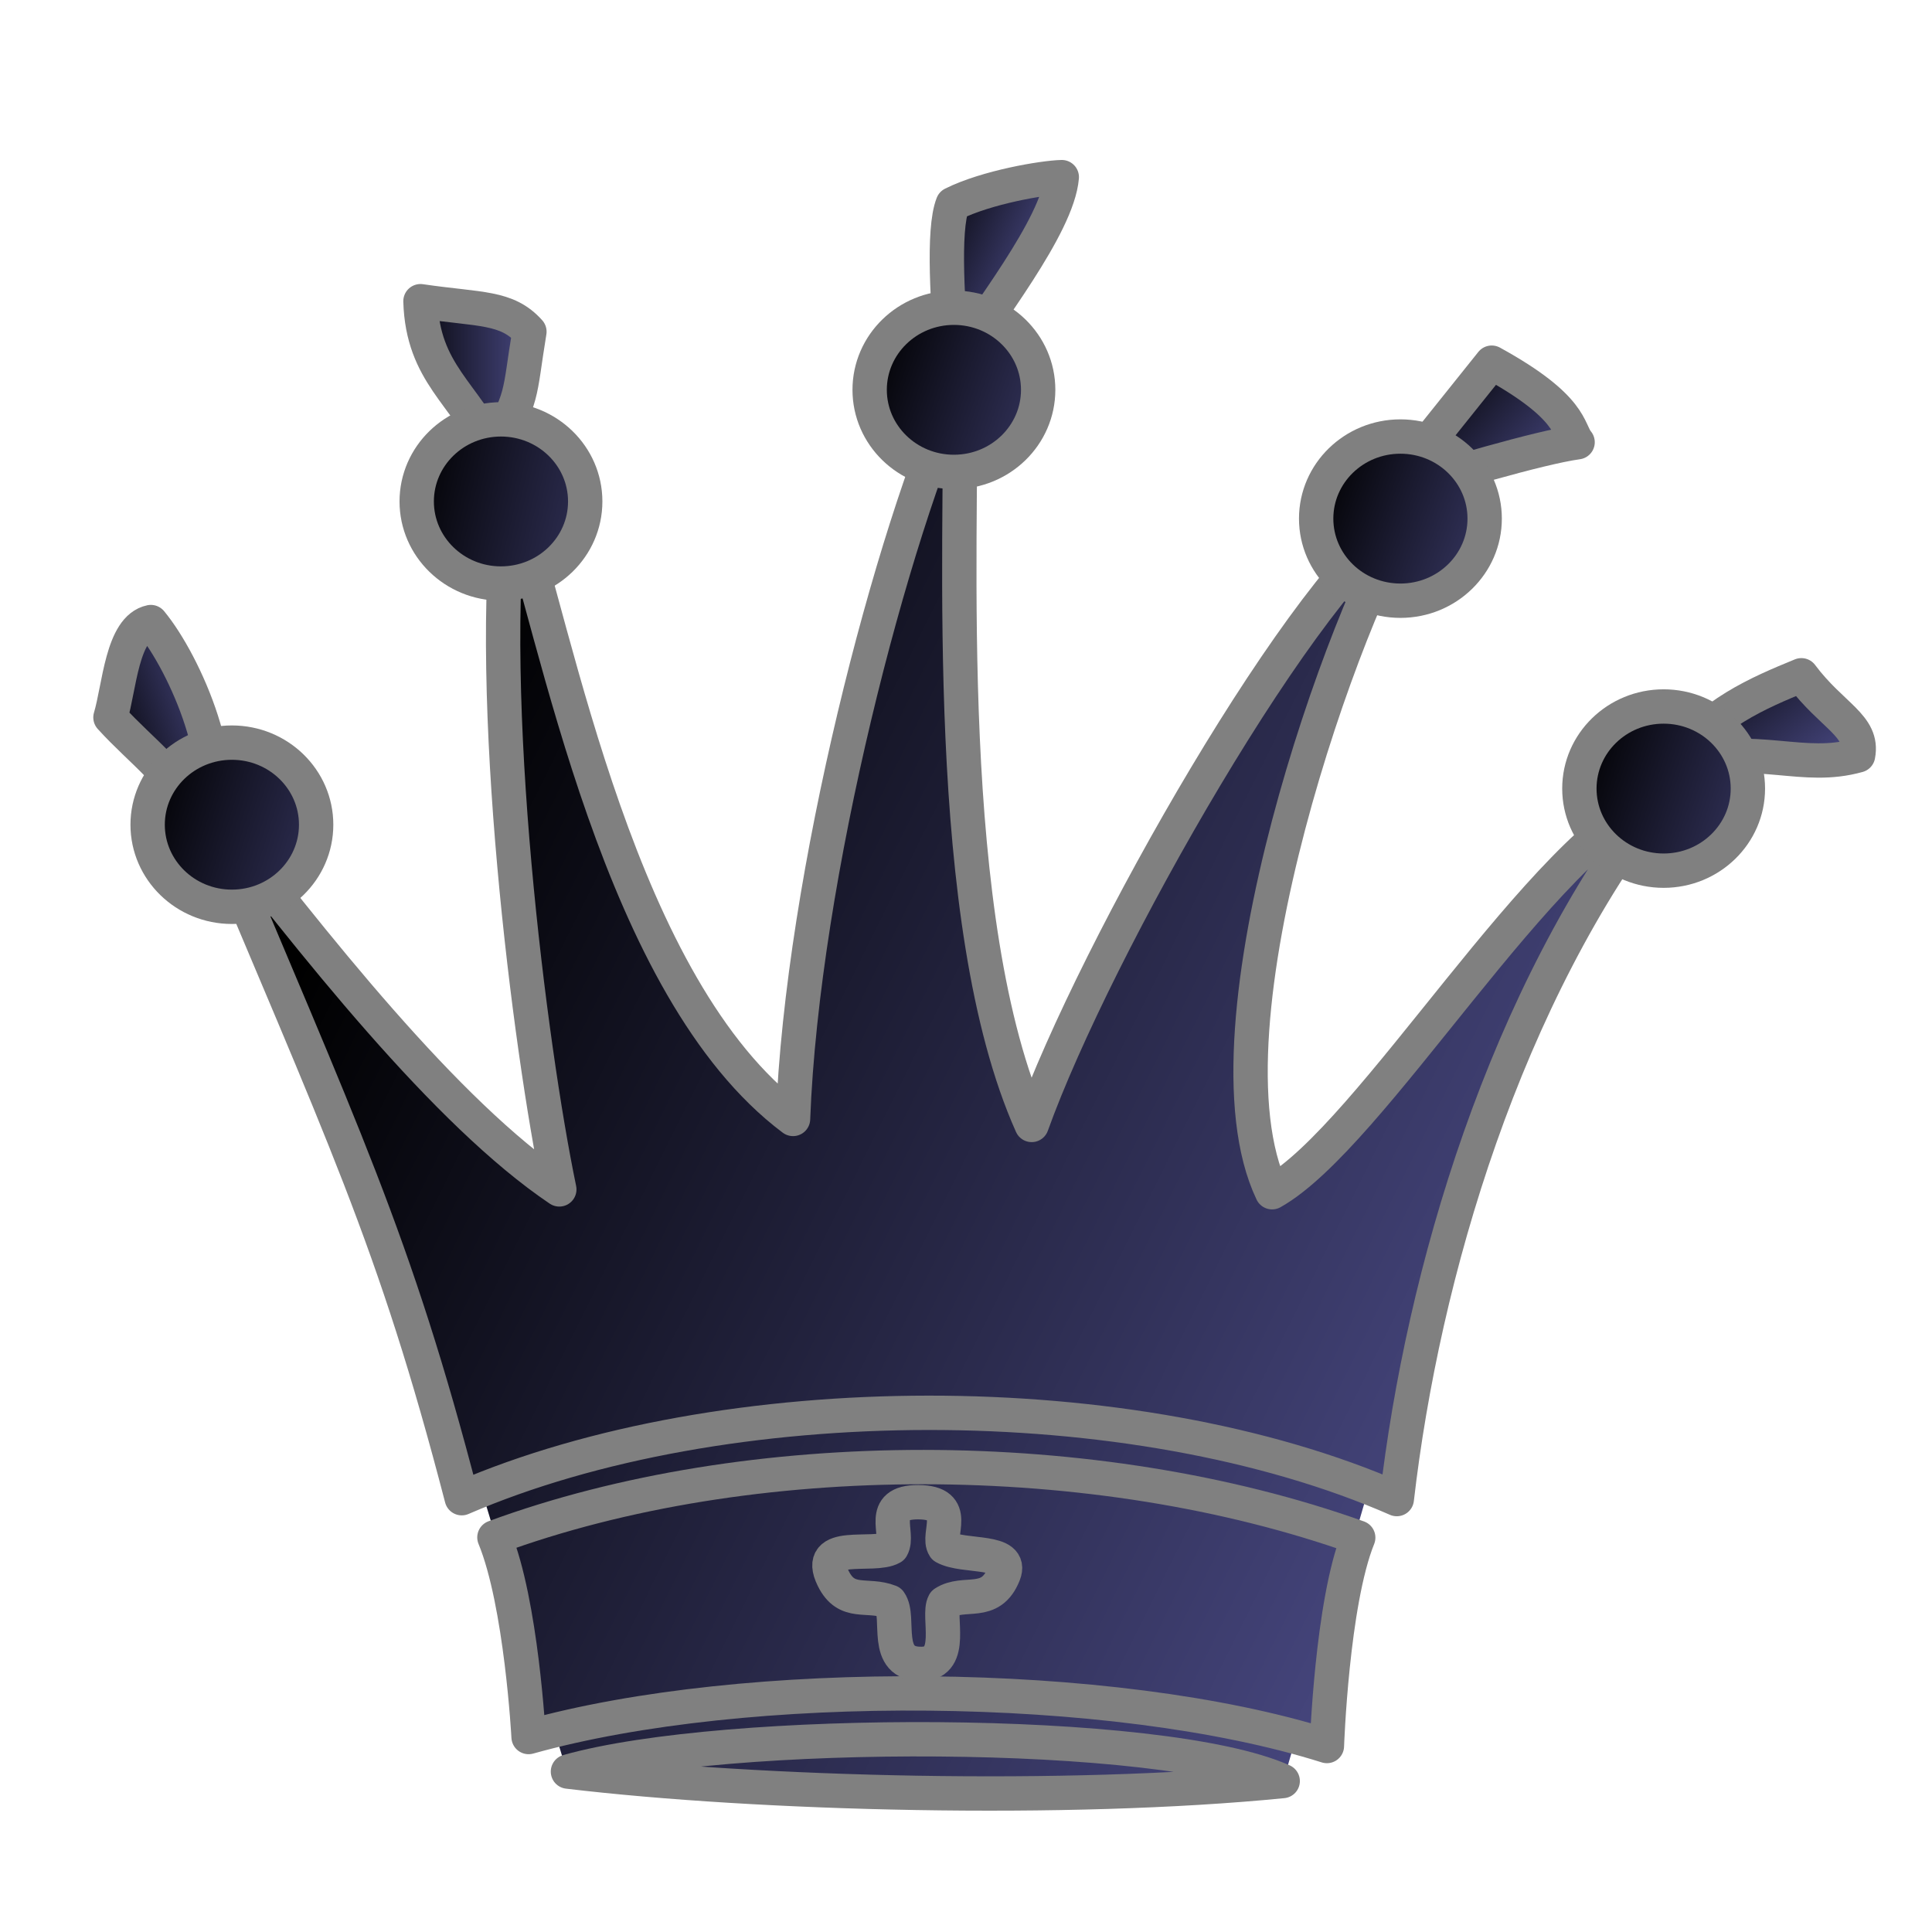
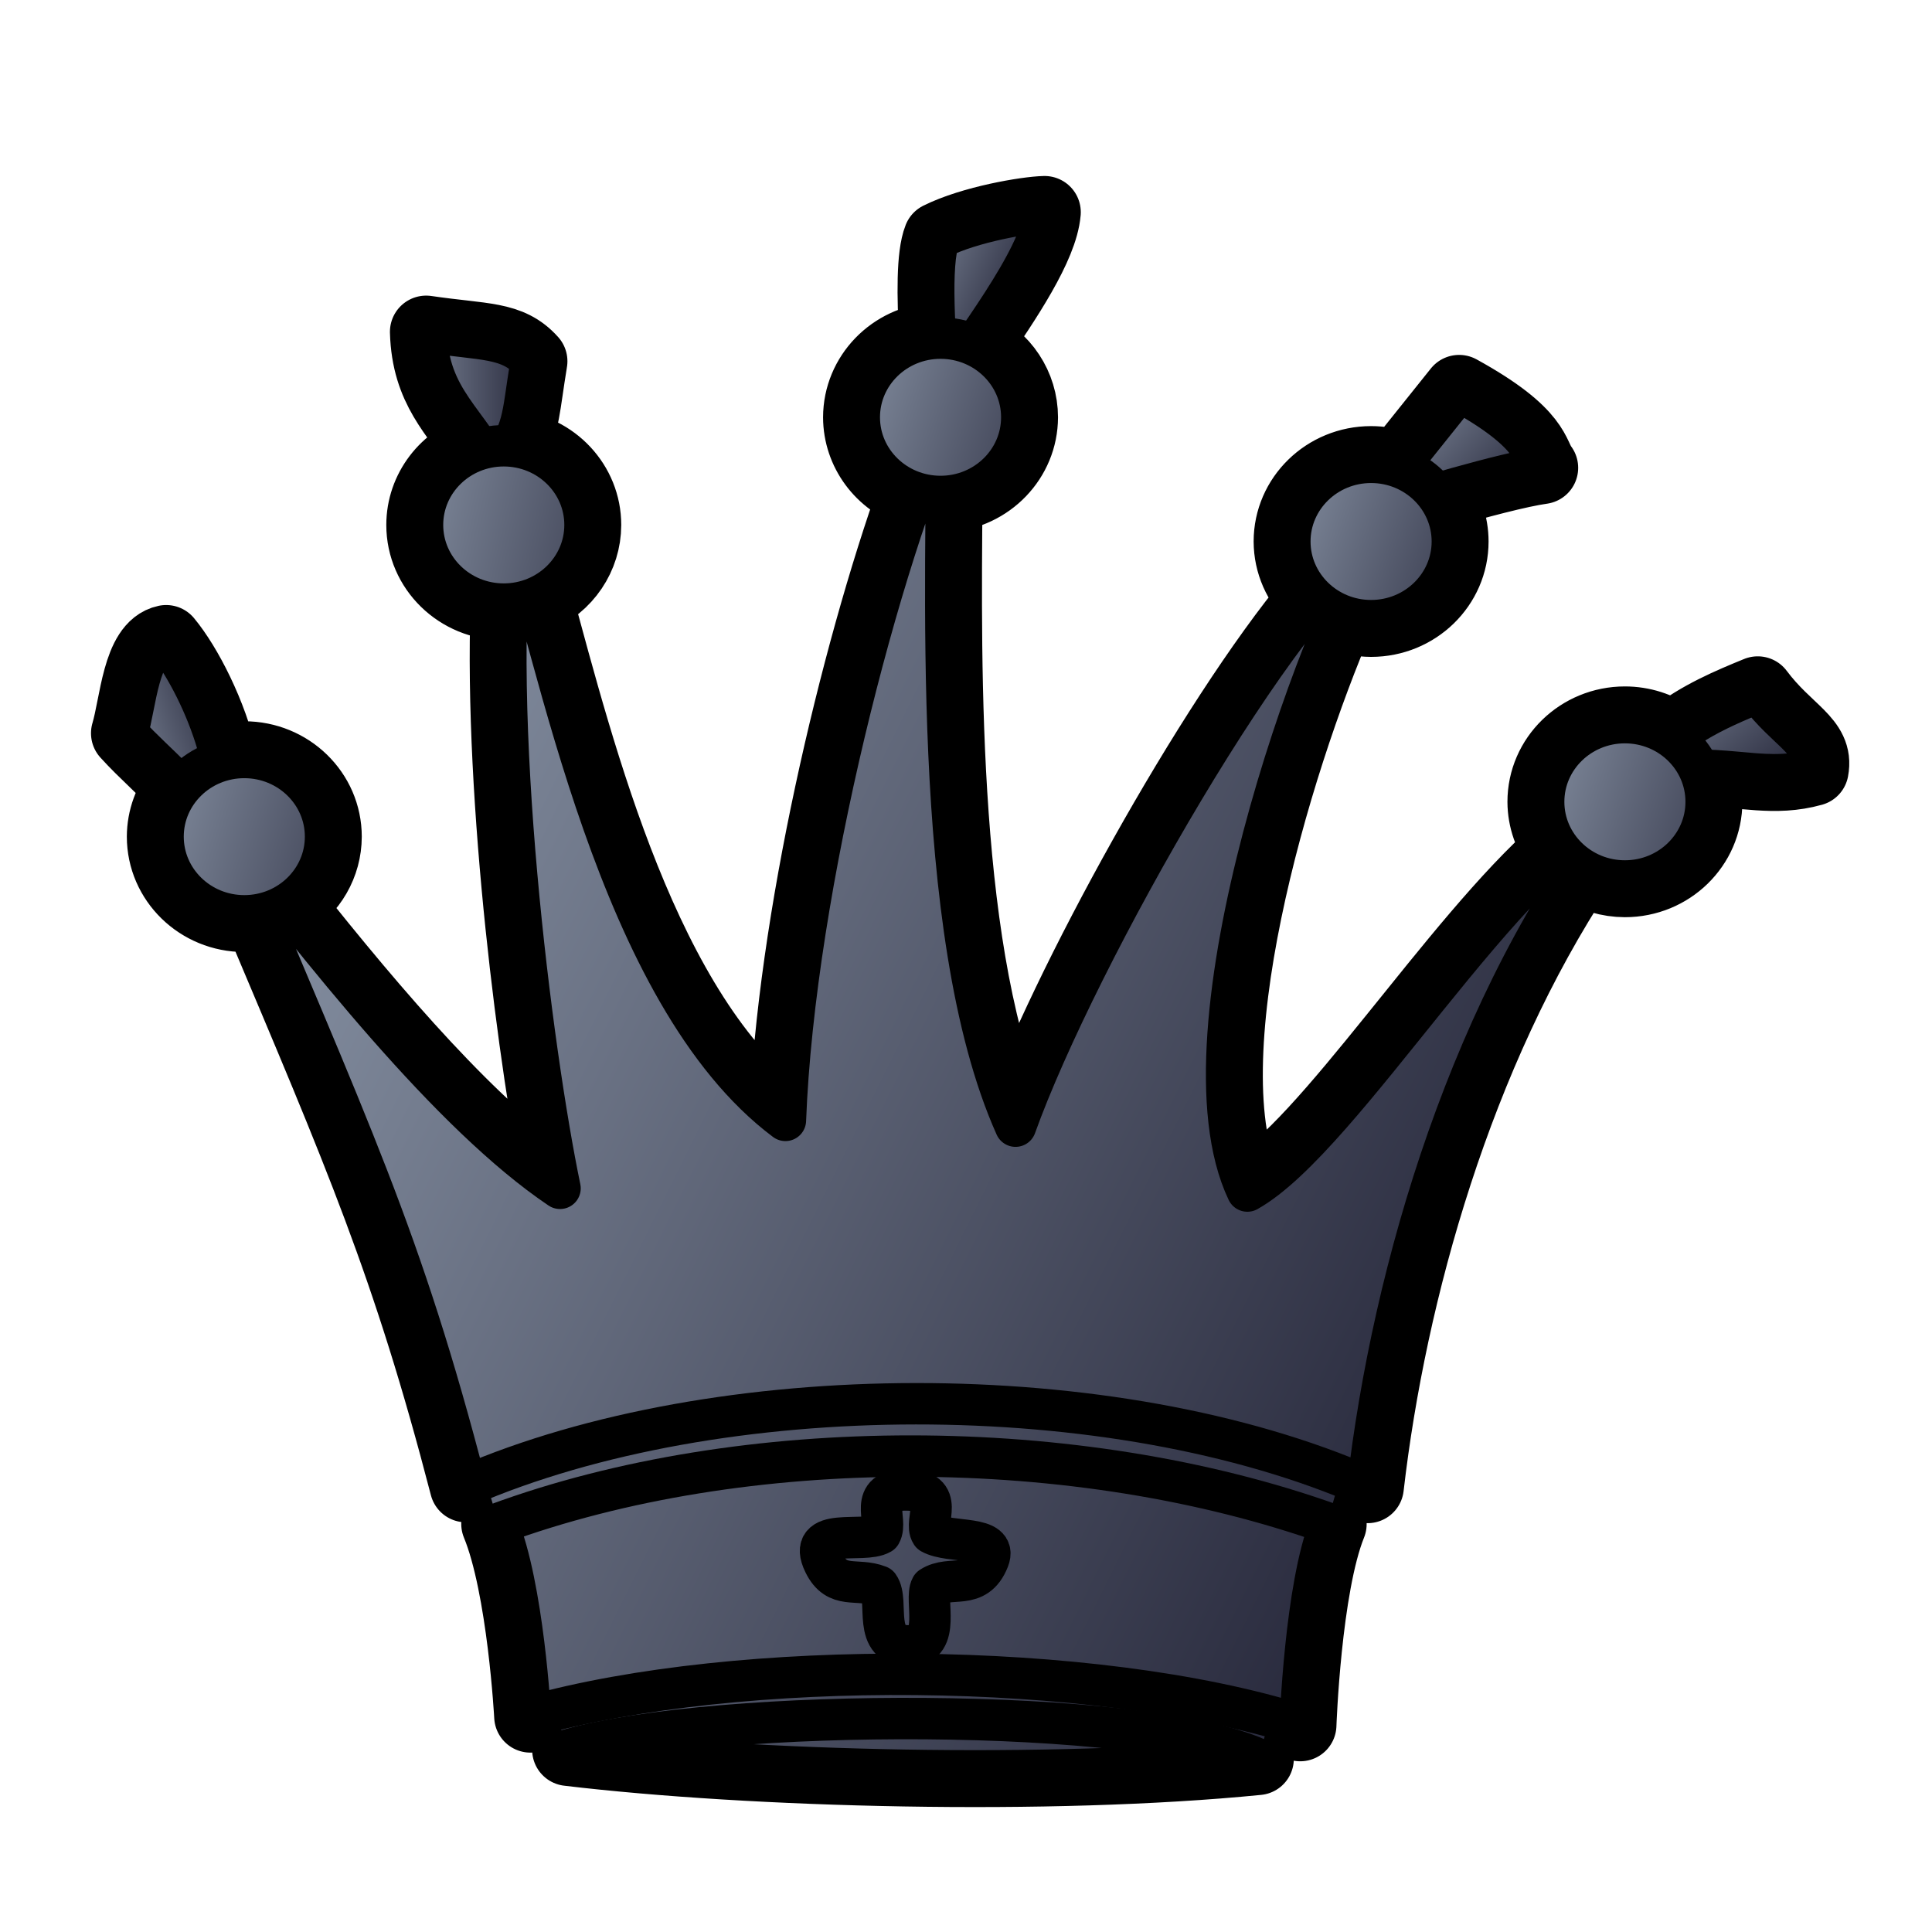
- <svg xmlns="http://www.w3.org/2000/svg" xmlns:xlink="http://www.w3.org/1999/xlink" height="700pt" viewBox="-20 0 900 900" width="700pt">
-   <linearGradient id="a">
-     <stop offset="0" />
-     <stop offset="1" stop-color="#505090" />
-   </linearGradient>
-   <linearGradient id="g" gradientUnits="userSpaceOnUse" x1="785.141" x2="840.911" xlink:href="#a" y1="294.759" y2="363.089" />
-   <linearGradient id="e" gradientUnits="userSpaceOnUse" x1="649.863" x2="711.117" xlink:href="#a" y1="171.18" y2="227.749" />
-   <linearGradient id="c" gradientUnits="userSpaceOnUse" x1="406.012" x2="470.835" xlink:href="#a" y1="103.532" y2="132.994" />
-   <linearGradient id="i" gradientUnits="userSpaceOnUse" x1="167.872" x2="234.62" xlink:href="#a" y1="174.997" y2="174.997" />
-   <linearGradient id="k" gradientUnits="userSpaceOnUse" x1="23.458" x2="87.371" xlink:href="#a" y1="337.855" y2="315.463" />
-   <linearGradient id="j" gradientUnits="userSpaceOnUse" x1="339.471" x2="514.54" xlink:href="#a" y1="530.606" y2="571.593" />
-   <linearGradient id="d" gradientUnits="userSpaceOnUse" x1="339.471" x2="495.022" xlink:href="#a" y1="530.606" y2="584.758" />
-   <linearGradient id="f" gradientUnits="userSpaceOnUse" x1="339.471" x2="487.215" xlink:href="#a" y1="530.606" y2="584.758" />
-   <linearGradient id="h" gradientUnits="userSpaceOnUse" x1="339.471" x2="498.926" xlink:href="#a" y1="530.606" y2="584.758" />
-   <linearGradient id="l" gradientUnits="userSpaceOnUse" x1="339.471" x2="510.637" xlink:href="#a" y1="530.606" y2="584.758" />
-   <linearGradient id="b" gradientUnits="userSpaceOnUse" x1="153.604" x2="761.364" xlink:href="#a" y1="380.54" y2="682.207" />
-   <g fill-rule="evenodd">
-     <path d="M243.935 824.89l-50.378-166.212 433.768 1.318-49.519 169.681z" fill="url(#b)" />
-     <g stroke="gray" stroke-linecap="round" stroke-linejoin="round">
-       <g stroke-width="16">
-         <g fill="url(#b)">
-           <path d="M612.713 716.28c-122.2-43.669-283.406-43.923-402.394-.104 12.585 30.53 15.919 92.998 15.919 92.998 100.719-28.173 271.954-27.317 371.885 4.188 0 0 2.31-66.707 14.59-97.082z" />
-           <path d="M195.104 697.915c121.85-52.686 312.58-53.52 435.577.41C642.807 593.29 681.03 463.63 753.364 370.627c-54.848 21.462-134.48 158.863-180.775 184.758-36.304-76.263 35.544-274.204 63.478-316.129-46.899 28.219-146.147 203.016-175.47 284.785-42.265-94.445-32.372-271.082-33.383-345.108-31.796 69.553-73.518 229.373-77.788 342.314-81.193-60.864-109.846-225.27-131.501-290.406-11.924 93.798 8.884 257.173 22.623 323.227-52.792-35.593-114.44-113.92-165.611-180.305 65.06 155.574 88.608 202.693 120.167 324.153zm212.659 1.867c-18.998-.098-8.585 14.635-12.318 21.115-8.538 4.949-36.246-3.832-27.327 14.34 6.319 12.874 15.766 6.813 26.377 10.961 5.276 7.267-3.643 29.366 15.037 28.903 15.427-.383 7.018-22.431 10.316-28.372 9.326-6.094 21.562 2.165 27.734-13.452 4.686-11.856-18.512-7.458-27.673-12.564-3.837-5.731 7.62-20.828-12.146-20.931zm-163.19 125.491c88.823 10.599 232.722 14.36 332.958 4.407-56.568-25.281-259.89-25.068-332.958-4.407z" />
-         </g>
-         <path d="M474.62 82.518c-8.56.188-34.943 4.62-50.798 12.528-4.81 12.11-2.312 47.606.131 76.64 15.185-24.37 48.737-66.254 50.667-89.168z" fill="url(#c)" />
-       </g>
-       <path d="M440.763 530.606a45.962 44.783 0 1 1-91.924 0 45.962 44.783 0 1 1 91.924 0z" fill="url(#d)" stroke-width="18.737" transform="translate(87.235 -271.506) scale(.85393)" />
-       <path d="M714.902 206.005c-4.717-5.653-1.71-16-40.003-37.055l-48.856 61.029c27.41-8.55 70.764-21.46 88.86-23.974z" fill="url(#e)" stroke-width="16" />
-       <path d="M440.763 530.606a45.962 44.783 0 1 1-91.924 0 45.962 44.783 0 1 1 91.924 0z" fill="url(#f)" stroke-width="18.737" transform="translate(295.235 -211.506) scale(.85393)" />
-       <path d="M845.56 351.891c2.674-13.827-12.17-18.268-26.411-37.324-19.836 8.122-42.817 17.81-59.006 40.522 40.867-8.428 59.444 4.058 85.417-3.198z" fill="url(#g)" stroke-width="16" />
-       <path d="M440.763 530.606a45.962 44.783 0 1 1-91.924 0 45.962 44.783 0 1 1 91.924 0z" fill="url(#h)" stroke-width="18.737" transform="translate(417.85 -85.749) scale(.85393)" />
-       <path d="M226.62 154.518c-10.56-11.812-22.893-10.117-50.748-14.208.972 33.726 21.104 43.135 33.081 69.375 15.185-24.37 12.737-25.253 17.667-55.167z" fill="url(#i)" stroke-width="16" />
-       <path d="M440.763 530.606a45.962 44.783 0 1 1-91.924 0 45.962 44.783 0 1 1 91.924 0z" fill="url(#j)" stroke-width="18.737" transform="translate(-123.765 -219.506) scale(.85393)" />
-       <path d="M50.263 289.782c-13.447 2.8-14.585 30.312-18.805 44.426 15.057 16.595 30.367 26.05 43.52 51.72 14.065-25.033-8.759-76.936-24.715-96.146z" fill="url(#k)" stroke-width="16" />
-       <path d="M440.763 530.606a45.962 44.783 0 1 1-91.924 0 45.962 44.783 0 1 1 91.924 0z" fill="url(#l)" stroke-width="18.737" transform="translate(-249.108 -68.92) scale(.85393)" />
-     </g>
-   </g>
+ <svg xmlns="http://www.w3.org/2000/svg" xmlns:xlink="http://www.w3.org/1999/xlink" id="queen" width="700pt" height="700pt" version="1.0" viewBox="0 0 933.333 933.333">
+   <style id="base">.base{fill-opacity:1;fill-rule:evenodd;stroke-miterlimit:4;stroke-dasharray:none;stroke-linecap:round;stroke-linejoin:round;stroke-opacity:1}.stroke-medium{stroke-width:20}.stroke-color{stroke:#000}</style>
+   <defs id="defs">
+     <linearGradient id="fillGradient">
+       <stop id="stop0" offset="0" style="stop-color:#7f899b;stop-opacity:1" />
+       <stop id="stop1" offset="1" style="stop-color:#1c1c2f;stop-opacity:1" />
+     </linearGradient>
+     <linearGradient xlink:href="#fillGradient" id="hair5-grad" x1="785.141" x2="840.911" y1="294.759" y2="363.089" gradientTransform="translate(30 20)" gradientUnits="userSpaceOnUse" />
+     <linearGradient xlink:href="#fillGradient" id="hair4-grad" x1="649.863" x2="711.117" y1="171.18" y2="227.749" gradientTransform="translate(30 20)" gradientUnits="userSpaceOnUse" />
+     <linearGradient xlink:href="#fillGradient" id="hair3-grad" x1="406.012" x2="470.835" y1="103.532" y2="132.994" gradientTransform="translate(30 20)" gradientUnits="userSpaceOnUse" />
+     <linearGradient xlink:href="#fillGradient" id="hair2-grad" x1="167.872" x2="234.62" y1="174.997" y2="174.997" gradientTransform="translate(30 20)" gradientUnits="userSpaceOnUse" />
+     <linearGradient xlink:href="#fillGradient" id="hair1-grad" x1="23.458" x2="87.371" y1="337.855" y2="315.463" gradientTransform="translate(30 20)" gradientUnits="userSpaceOnUse" />
+     <linearGradient xlink:href="#fillGradient" id="hairknot1-grad" x1="339.471" x2="514.54" y1="530.606" y2="571.593" gradientTransform="matrix(.85393 0 0 .85393 -93.765 -199.506)" gradientUnits="userSpaceOnUse" />
+     <linearGradient xlink:href="#fillGradient" id="hairknot3-grad" x1="339.471" x2="495.022" y1="530.606" y2="584.758" gradientTransform="matrix(.85393 0 0 .85393 117.235 -251.506)" gradientUnits="userSpaceOnUse" />
+     <linearGradient xlink:href="#fillGradient" id="hairknot4-grad" x1="339.471" x2="487.215" y1="530.606" y2="584.758" gradientTransform="matrix(.85393 0 0 .85393 325.235 -191.506)" gradientUnits="userSpaceOnUse" />
+     <linearGradient xlink:href="#fillGradient" id="hairknot5-grad" x1="339.471" x2="498.926" y1="530.606" y2="584.758" gradientTransform="matrix(.85393 0 0 .85393 447.85 -65.749)" gradientUnits="userSpaceOnUse" />
+     <linearGradient xlink:href="#fillGradient" id="hairknot2-grad" x1="339.471" x2="510.637" y1="530.606" y2="584.758" gradientTransform="matrix(.85393 0 0 .85393 -219.108 -48.92)" gradientUnits="userSpaceOnUse" />
+     <linearGradient xlink:href="#fillGradient" id="filler-grad" x1="153.604" x2="761.364" y1="380.54" y2="682.207" gradientTransform="translate(30 20)" gradientUnits="userSpaceOnUse" />
+     <linearGradient xlink:href="#fillGradient" id="crown-grad" x1="153.604" x2="761.364" y1="380.54" y2="682.207" gradientTransform="translate(30 20)" gradientUnits="userSpaceOnUse" />
+     <linearGradient xlink:href="#fillGradient" id="fullhair-grad" x1="153.604" x2="761.364" y1="380.54" y2="682.207" gradientTransform="translate(30 20)" gradientUnits="userSpaceOnUse" />
+     <linearGradient xlink:href="#fillGradient" id="cross-grad" x1="153.604" x2="761.364" y1="380.54" y2="682.207" gradientTransform="translate(30 20)" gradientUnits="userSpaceOnUse" />
+     <linearGradient xlink:href="#fillGradient" id="base-grad" x1="153.604" x2="761.364" y1="380.54" y2="682.207" gradientTransform="translate(30 20)" gradientUnits="userSpaceOnUse" />
+   </defs>
+   <path id="boundary" d="M660.682 718.326c10.937-94.735 43.198-209.413 102.474-299.248 6.452 4.23 14.048 6.496 21.824 6.512 21.676 0 39.248-17.12 39.249-38.24a37.4 37.4 0 0 0-3.29-15.301c21.528.221 36.223 4.981 54.622-.158 2.674-13.828-12.172-18.269-26.413-37.325-13.28 5.438-27.966 11.584-41.084 21.864-6.707-4.757-14.788-7.32-23.084-7.323-21.676 0-39.248 17.122-39.248 38.243.037 8.344 2.873 16.447 8.077 23.074-51.187 44.947-112.715 143.423-151.221 164.96-29.602-62.183 12.692-205.21 44.465-278.648a40.136 40.136 0 0 0 15.314 3.098c21.676 0 39.248-17.122 39.248-38.242-.002-8.279-2.761-16.333-7.863-22.953 20.208-5.828 40.26-11.122 51.15-12.635-4.717-5.653-1.71-15.999-40.004-37.053l-29.324 36.631a40.177 40.177 0 0 0-13.207-2.232c-21.676 0-39.248 17.121-39.248 38.242.037 10.302 4.338 20.155 11.93 27.326-50.57 60.705-120.615 188.648-144.451 255.121-35.85-80.109-34.173-218.798-33.455-304.398 20.509-1.417 36.42-18.016 36.472-38.05-.004-14.97-8.974-28.563-22.953-34.779 15.347-22.318 32.588-48.044 33.957-64.294-8.56.187-34.942 4.62-50.797 12.529-3.307 8.326-3.133 27.74-1.924 48.474-20.638 1.268-36.727 17.921-36.779 38.07.037 16.367 10.759 30.896 26.67 36.141-28.479 79.654-58.758 208.183-62.363 303.514-68.446-51.309-99.419-175.636-120.473-252.607 14.347-6.049 23.642-19.816 23.662-35.047 0-19.694-15.352-36.167-35.47-38.063 6.223-12.278 5.723-18.253 9.474-41.011-10.56-11.813-22.893-10.118-50.748-14.21.8 27.718 14.538 39.02 26.057 56.73-16.511 4.9-27.799 19.736-27.81 36.554-.001 21.12 17.57 38.242 39.247 38.242.494-.025.987-.06 1.479-.104-3.383 94.8 13.797 225.089 25.705 282.336-41.714-28.123-88.766-82.837-132-137.35 11.615-6.943 18.702-19.26 18.722-32.538 0-21.12-17.571-38.242-39.248-38.242a40.226 40.226 0 0 0-10.939 1.523c-4.977-22.396-17.152-46.036-26.82-57.676-13.447 2.8-14.585 30.31-18.805 44.424 8.716 9.607 17.515 16.837 25.934 26.19-5.55 6.75-8.588 15.132-8.618 23.78 0 21.121 17.572 38.243 39.248 38.243a40.248 40.248 0 0 0 7.11-.713c49.014 116.08 72.225 169.424 99.97 276.209m15.217 18.26c12.585 30.53 15.918 92.998 15.918 92.998m371.885 4.187s2.31-66.706 14.59-97.082M274.574 845.273c88.822 10.6 232.721 14.36 332.957 4.407" class="base stroke-color" style="fill:none;stroke-width:35" />
+   <path id="hair5" d="M875.56 371.891c2.674-13.827-12.17-18.268-26.411-37.324-19.836 8.122-42.817 17.81-59.006 40.522 40.867-8.428 59.444 4.058 85.417-3.198z" class="base stroke-color stroke-medium" style="fill:url(#hair5-grad)" />
+   <path id="hair4" d="M744.902 226.005c-4.717-5.653-1.71-16-40.003-37.055l-48.856 61.029c27.41-8.55 70.764-21.46 88.86-23.974z" class="base stroke-color stroke-medium" style="fill:url(#hair4-grad)" />
+   <path id="hair3" d="M504.62 102.518c-8.56.188-34.943 4.62-50.798 12.528-4.81 12.11-2.312 47.606.131 76.64 15.185-24.37 48.737-66.254 50.667-89.168z" class="base stroke-color stroke-medium" style="fill:url(#hair3-grad)" />
+   <path id="hair2" d="M256.62 174.518c-10.56-11.812-22.893-10.117-50.748-14.208.972 33.726 21.104 43.135 33.081 69.375 15.185-24.37 12.737-25.253 17.667-55.167z" class="base stroke-color stroke-medium" style="fill:url(#hair2-grad)" />
+   <path id="hair1" d="M80.263 309.782c-13.447 2.8-14.585 30.312-18.805 44.426 15.057 16.595 30.367 26.05 43.52 51.72 14.065-25.033-8.759-76.936-24.715-96.146z" class="base stroke-color stroke-medium" style="fill:url(#hair1-grad)" />
+   <path id="filler" d="m273.935 844.89-50.378-166.212 433.768 1.318-49.519 169.681z" style="fill:url(#filler-grad)" />
+   <path id="crown" d="M642.713 736.28c-122.2-43.669-283.406-43.923-402.394-.104 12.585 30.53 15.919 92.998 15.919 92.998 100.719-28.173 271.954-27.317 371.885 4.188 0 0 2.31-66.707 14.59-97.082z" class="base stroke-color stroke-medium" style="fill:url(#crown-grad)" />
+   <path id="fullhair" d="M225.104 717.915c121.85-52.686 312.58-53.52 435.577.41C672.807 613.29 711.03 483.63 783.364 390.627c-54.848 21.462-134.48 158.863-180.775 184.758-36.304-76.263 35.544-274.204 63.478-316.129-46.899 28.219-146.147 203.016-175.47 284.785-42.265-94.445-32.372-271.082-33.383-345.108-31.796 69.553-73.518 229.373-77.788 342.314-81.193-60.864-109.846-225.27-131.501-290.406-11.924 93.798 8.884 257.173 22.623 323.227-52.792-35.593-114.44-113.92-165.611-180.305 65.06 155.574 88.608 202.693 120.167 324.153z" class="base stroke-color stroke-medium" style="fill:url(#fullhair-grad)" />
+   <path id="cross" d="M437.763 719.782c-18.998-.098-8.585 14.635-12.318 21.115-8.538 4.949-36.246-3.832-27.327 14.34 6.319 12.874 15.766 6.813 26.377 10.961 5.276 7.267-3.643 29.366 15.037 28.903 15.427-.383 7.018-22.431 10.316-28.372 9.326-6.094 21.562 2.165 27.734-13.452 4.686-11.856-18.512-7.458-27.673-12.564-3.837-5.731 7.62-20.828-12.146-20.931z" class="base stroke-color stroke-medium" style="fill:url(#cross-grad)" />
+   <path id="path37" d="M274.573 845.273c88.823 10.599 232.722 14.36 332.958 4.407-56.568-25.281-259.89-25.068-332.958-4.407z" class="base stroke-color stroke-medium" style="fill:url(#base-grad)" />
+   <ellipse id="hairknot2" cx="243.366" cy="253.592" class="base stroke-color stroke-medium" rx="39.248" ry="38.242" style="fill:url(#hairknot1-grad)" />
+   <ellipse id="hairknot1" cx="118.023" cy="404.177" class="base stroke-color stroke-medium" rx="39.248" ry="38.242" style="fill:url(#hairknot2-grad)" />
+   <ellipse id="hairknot3" cx="454.366" cy="201.592" class="base stroke-color stroke-medium" rx="39.248" ry="38.242" style="fill:url(#hairknot3-grad)" />
+   <ellipse id="hairknot4" cx="662.366" cy="261.592" class="base stroke-color stroke-medium" rx="39.248" ry="38.242" style="fill:url(#hairknot4-grad)" />
+   <ellipse id="hairknot5" cx="784.981" cy="387.349" class="base stroke-color stroke-medium" rx="39.248" ry="38.242" style="fill:url(#hairknot5-grad)" />
</svg>
